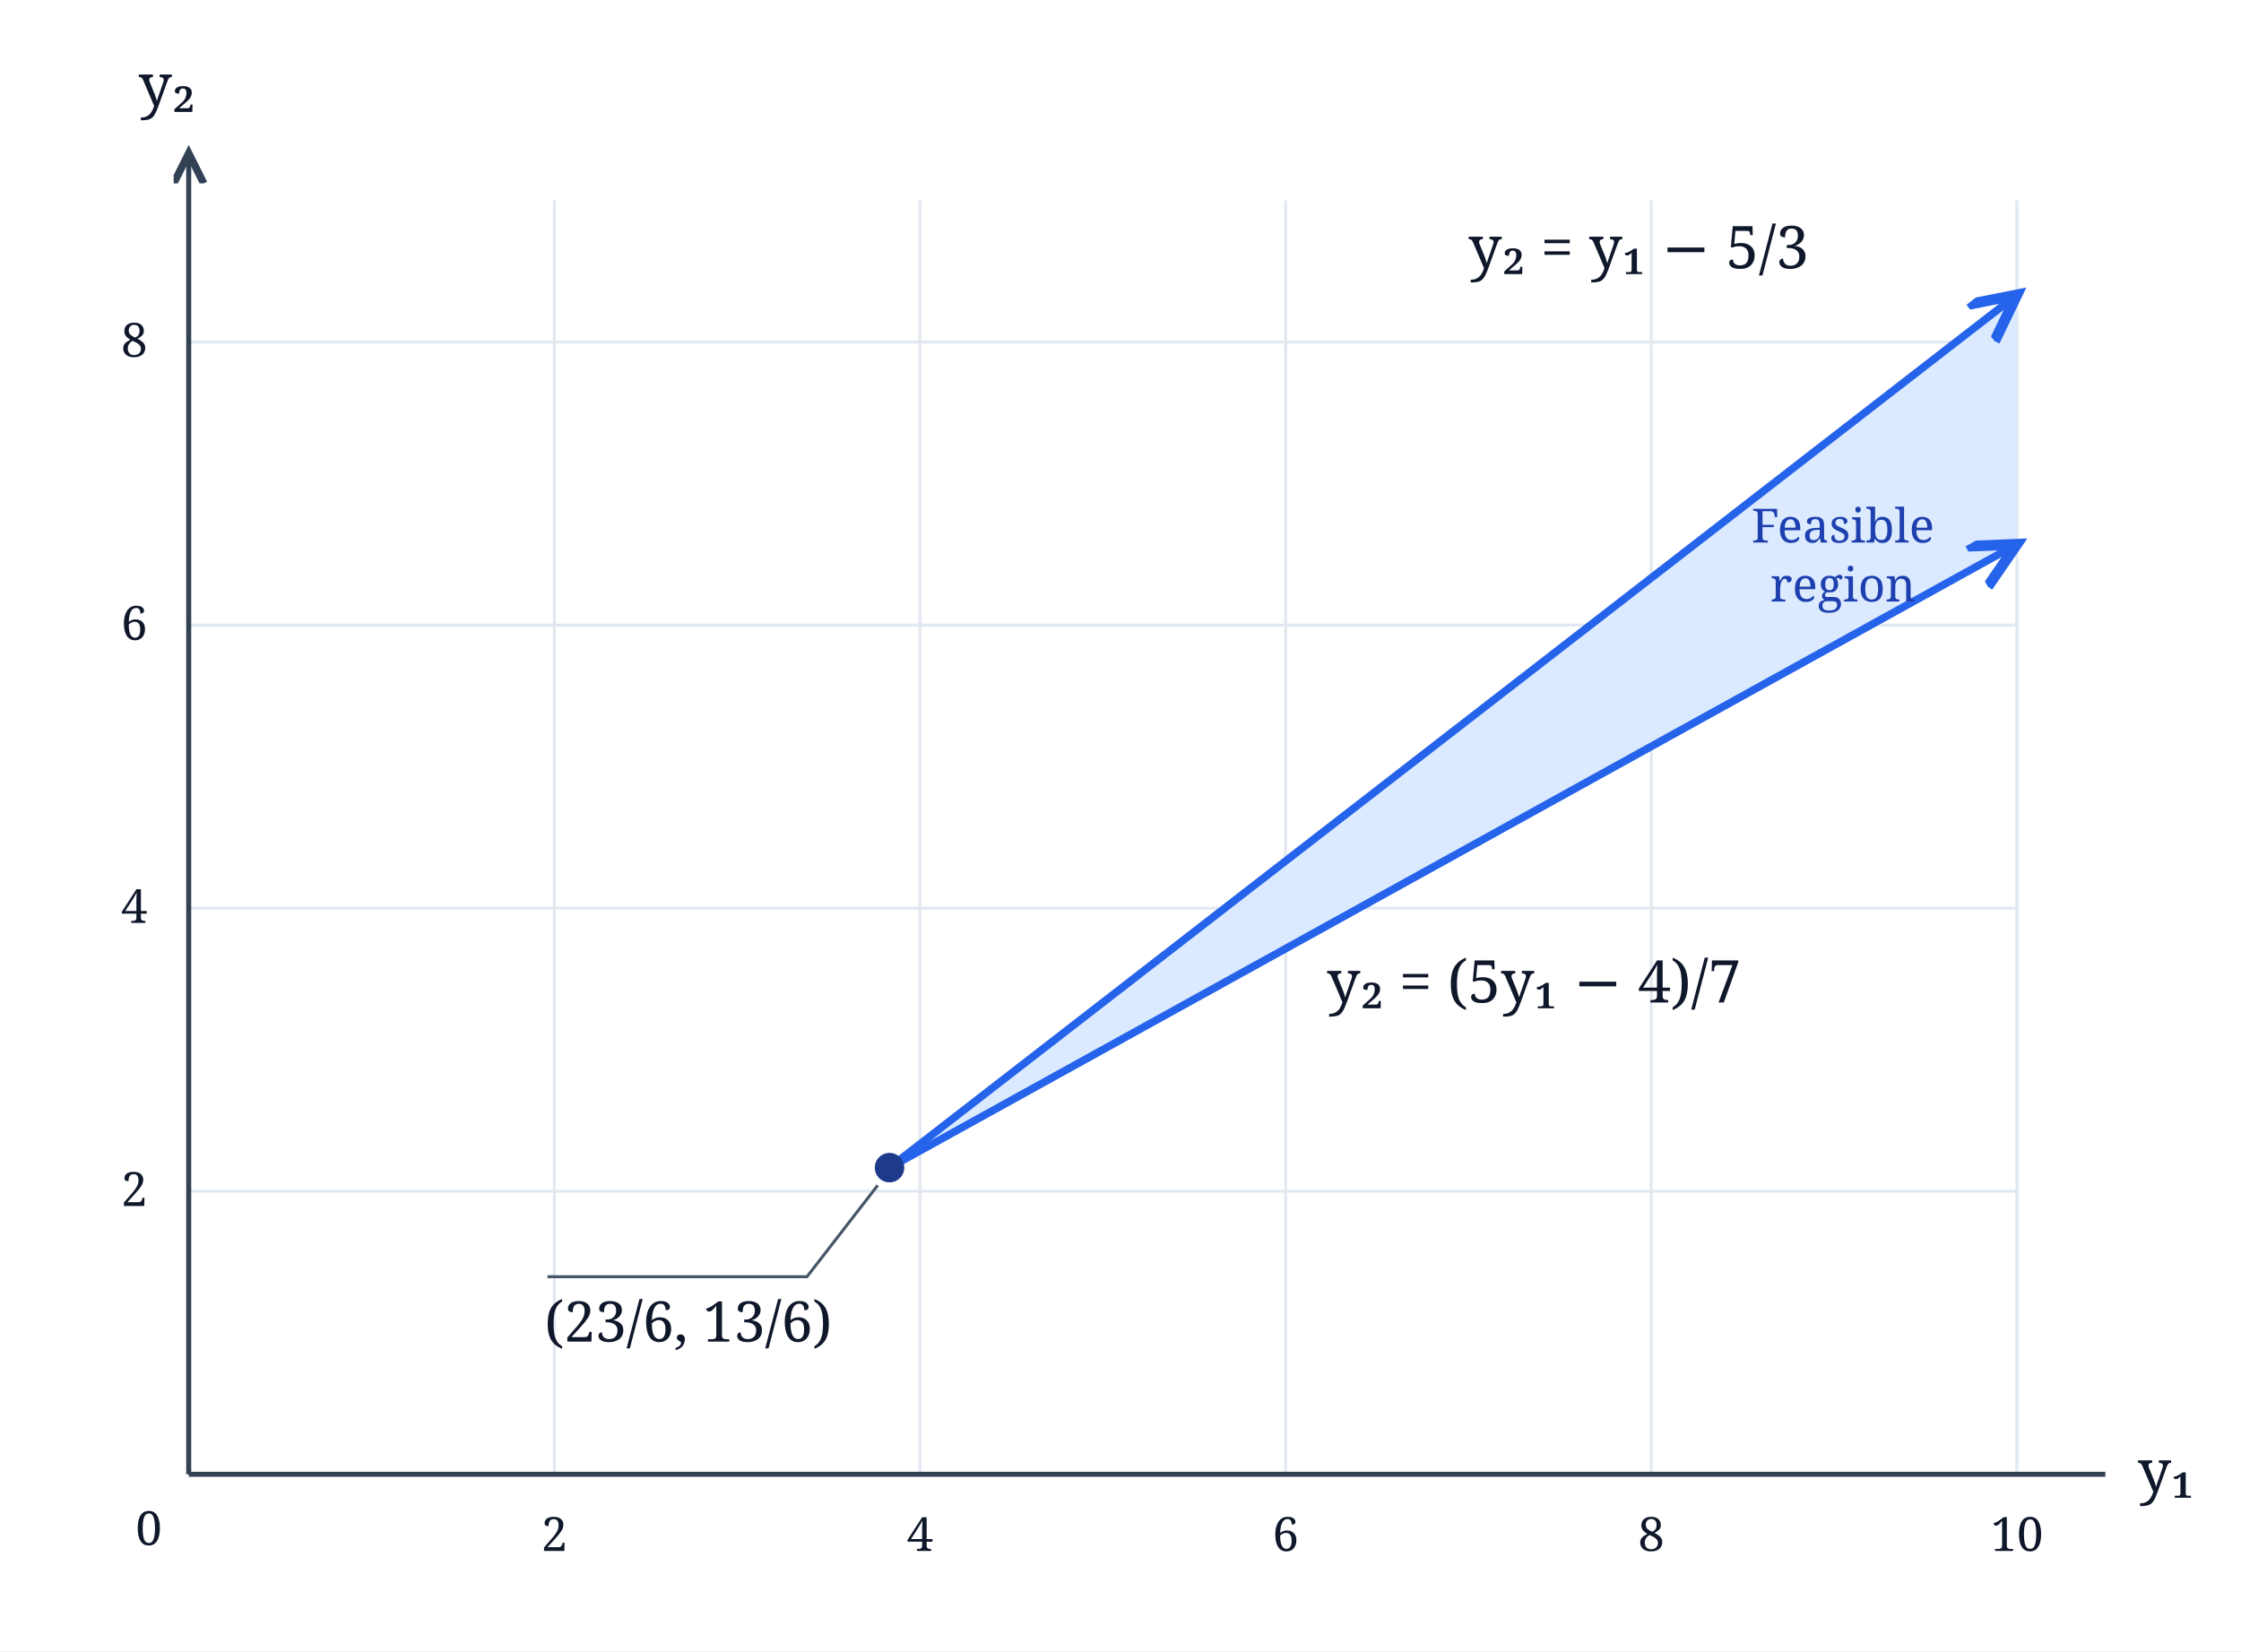
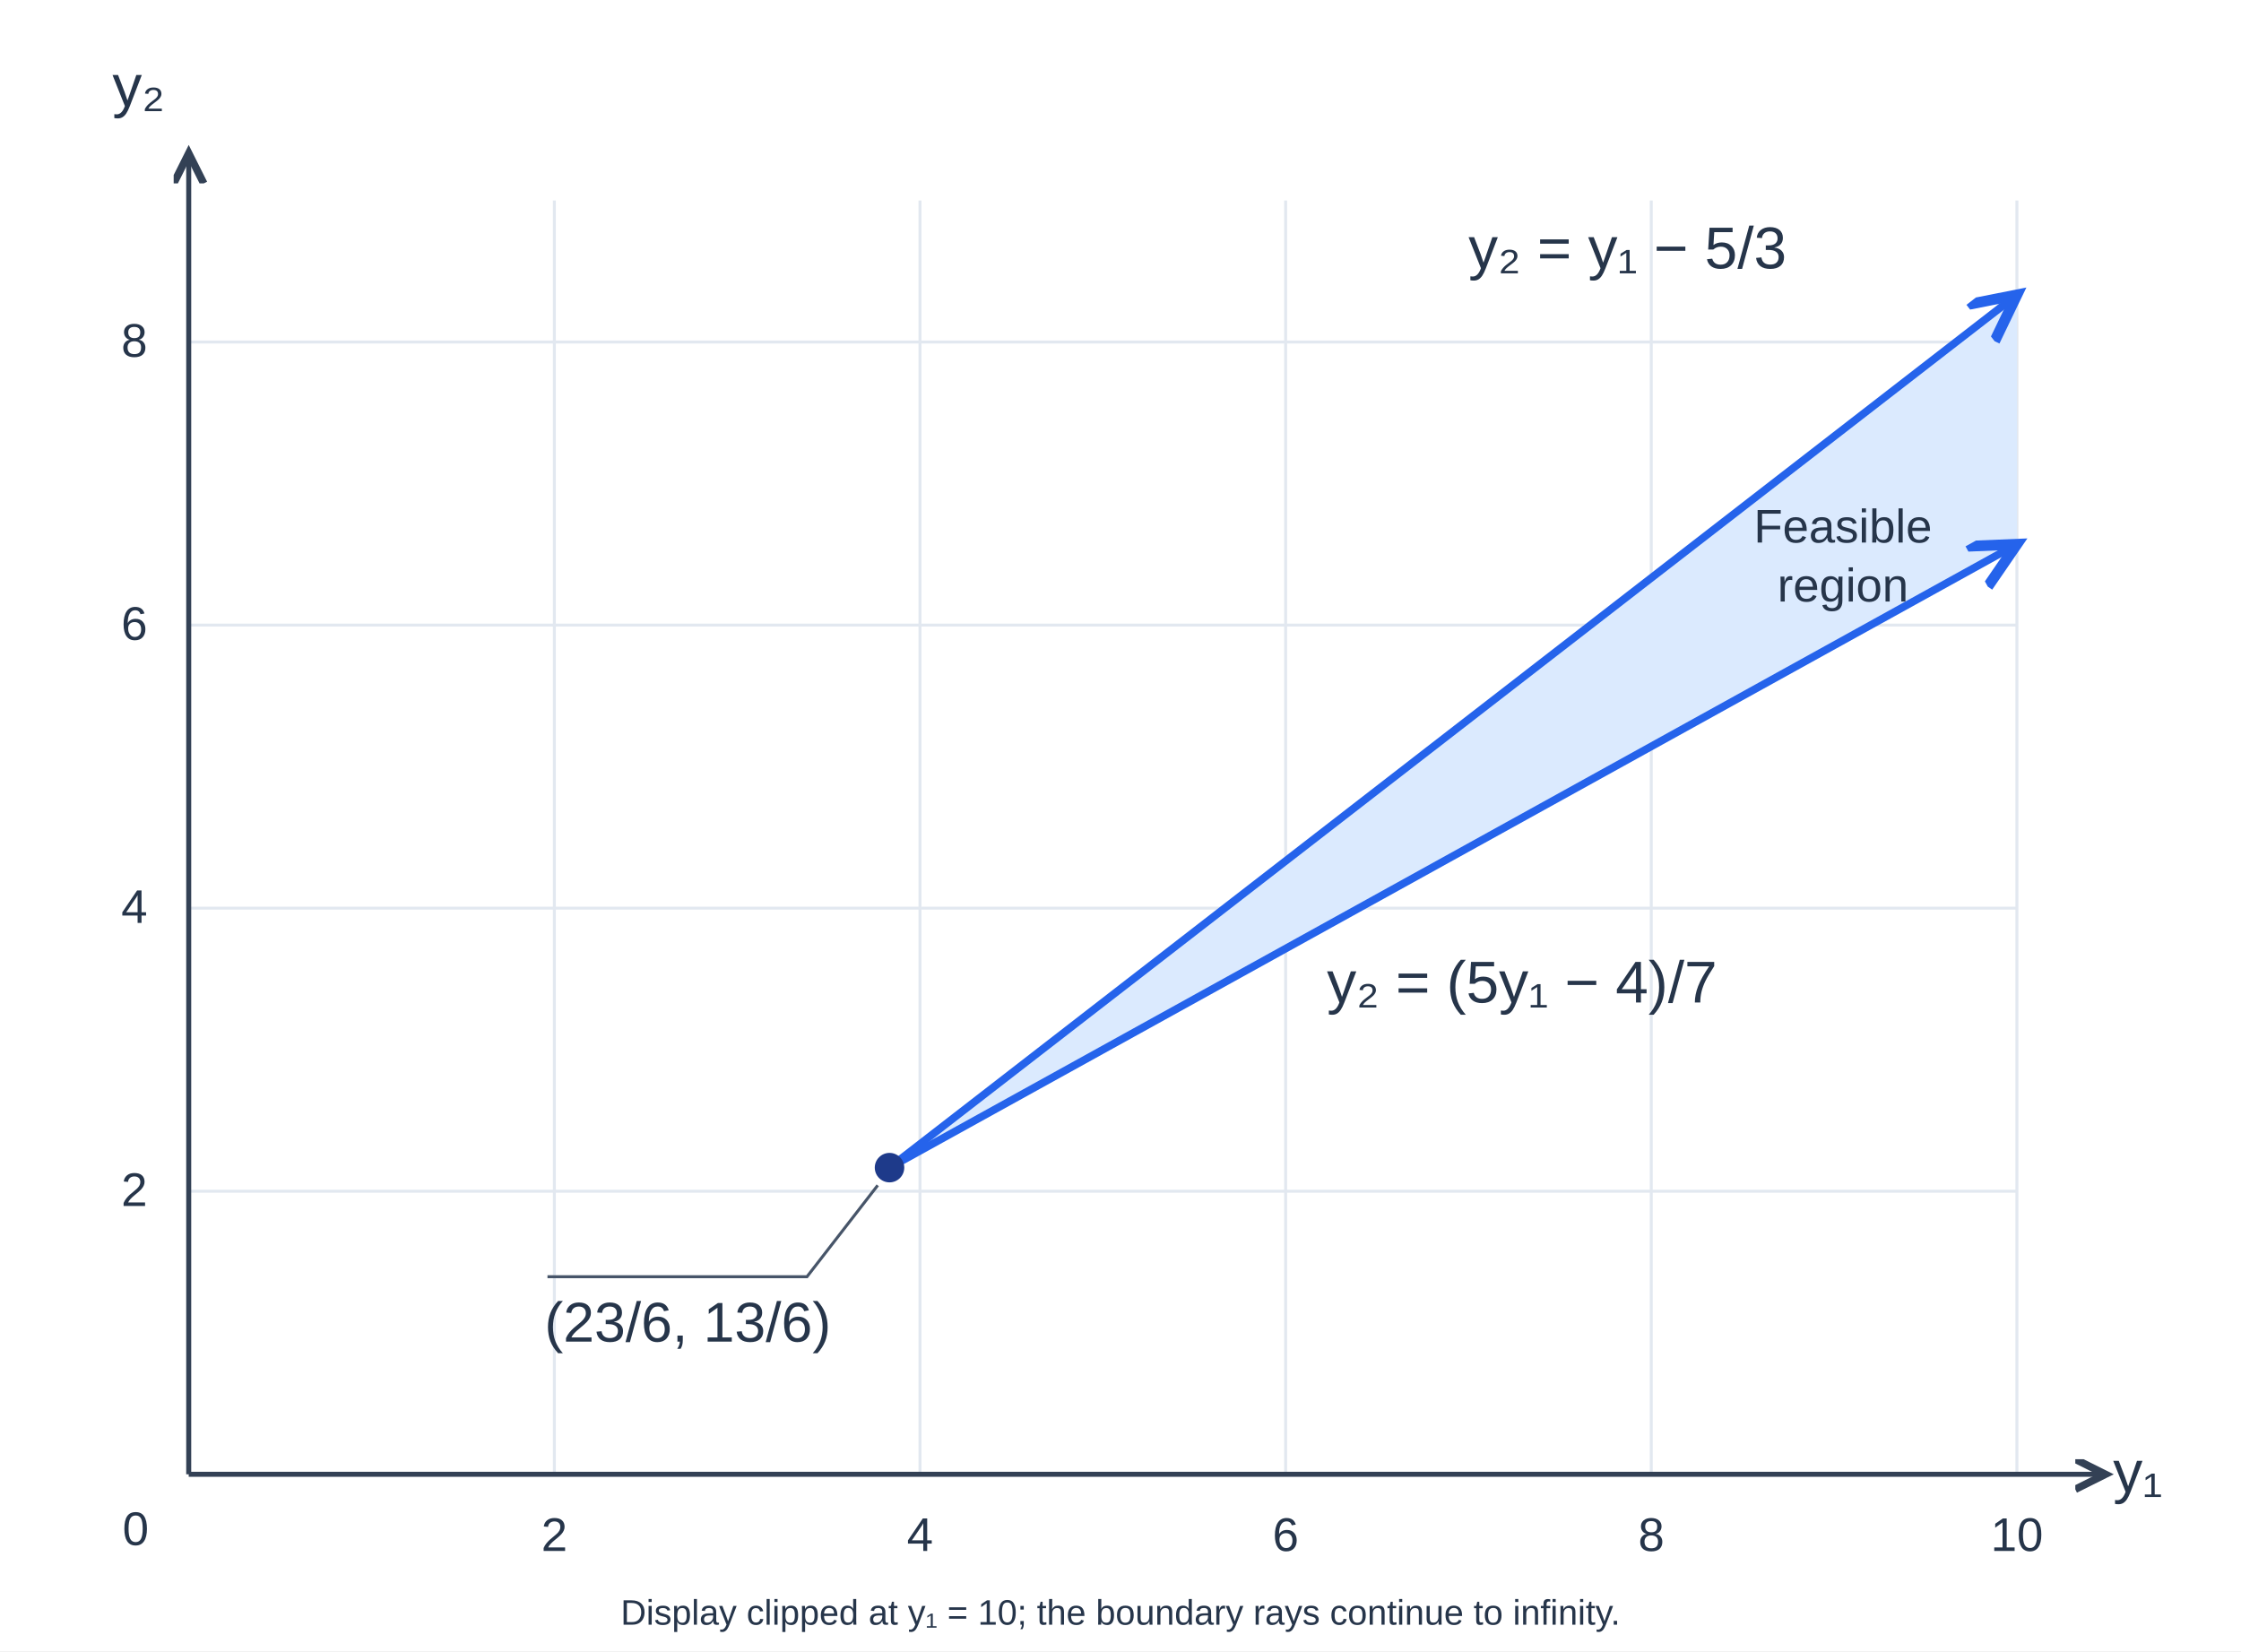
- <svg xmlns="http://www.w3.org/2000/svg" viewBox="0 0 760 560" role="img" aria-labelledby="title desc">
-   <defs>
-     <marker id="axis" markerWidth="8" markerHeight="8" refX="6" refY="3" orient="auto">
-       <path d="M0,0 L6,3 L0,6" fill="none" stroke="#334155" stroke-width="1.5" />
-     </marker>
-     <marker id="ray" markerWidth="8" markerHeight="8" refX="6" refY="3" orient="auto">
-       <path d="M0,0 L6,3 L0,6" fill="none" stroke="#2563eb" stroke-width="1.4" />
-     </marker>
-   </defs>
-   <rect width="760" height="560" fill="white" />
-   <g font-family="Georgia,serif" font-size="20" fill="#0f172a">
-     <path d="M188,68 V500" stroke="#e2e8f0" stroke-width="1" />
-     <text x="188" y="526" text-anchor="middle" font-size="16">2</text>
-     <path d="M312,68 V500" stroke="#e2e8f0" stroke-width="1" />
-     <text x="312" y="526" text-anchor="middle" font-size="16">4</text>
-     <path d="M436,68 V500" stroke="#e2e8f0" stroke-width="1" />
-     <text x="436" y="526" text-anchor="middle" font-size="16">6</text>
-     <path d="M560,68 V500" stroke="#e2e8f0" stroke-width="1" />
-     <text x="560" y="526" text-anchor="middle" font-size="16">8</text>
-     <path d="M684,68 V500" stroke="#e2e8f0" stroke-width="1" />
-     <text x="684" y="526" text-anchor="middle" font-size="16">10</text>
-     <path d="M64,404 H684" stroke="#e2e8f0" stroke-width="1" />
-     <text x="50" y="409" text-anchor="end" font-size="16">2</text>
-     <path d="M64,308 H684" stroke="#e2e8f0" stroke-width="1" />
-     <text x="50" y="313" text-anchor="end" font-size="16">4</text>
-     <path d="M64,212 H684" stroke="#e2e8f0" stroke-width="1" />
-     <text x="50" y="217" text-anchor="end" font-size="16">6</text>
-     <path d="M64,116 H684" stroke="#e2e8f0" stroke-width="1" />
-     <text x="50" y="121" text-anchor="end" font-size="16">8</text>
-     <polygon points="301.667,396.0 684,100.0 684,184.571" fill="#dbeafe" />
-     <path d="M64,500 H714 M64,500 V52" fill="none" stroke="#334155" stroke-width="1.7" marker-end="url(#axis)" />
-     <text x="725" y="506">y₁</text>
-     <text x="47" y="36">y₂</text>
-     <text x="46" y="524" font-size="16">0</text>
-     <path d="M301.667,396.0 L684,100.0" fill="none" stroke="#2563eb" stroke-width="2.6" marker-end="url(#ray)" />
-     <path d="M301.667,396.0 L684,184.571" fill="none" stroke="#2563eb" stroke-width="2.6" marker-end="url(#ray)" />
-     <circle cx="301.667" cy="396.0" r="5" fill="#1e3a8a" />
-     <path d="M297.667,402.0 l-24,31 h-88" fill="none" stroke="#475569" />
-     <text x="184.667" y="455.0" font-size="19">(23/6, 13/6)</text>
-     <text x="498" y="91">y₂ = y₁ − 5/3</text>
-     <text x="450" y="340">y₂ = (5y₁ − 4)/7</text>
-     <text x="625" y="184" text-anchor="middle" font-size="16" fill="#1e40af">Feasible</text>
-     <text x="625" y="204" text-anchor="middle" font-size="16" fill="#1e40af">region</text>
+ <svg xmlns="http://www.w3.org/2000/svg" viewBox="0 0 760 560" width="760" height="560" role="img" aria-labelledby="title description">
+   <rect width="100%" height="100%" fill="white" />
+   <g font-family="Arial, sans-serif" font-size="16" fill="#172b4d">
+     <defs>
+       <marker id="dual-arrow-axis" markerWidth="8" markerHeight="8" refX="6" refY="3" orient="auto">
+         <path d="M0,0 L6,3 L0,6" fill="none" stroke="#334155" stroke-width="1.5" />
+       </marker>
+       <marker id="dual-arrow-ray" markerWidth="8" markerHeight="8" refX="6" refY="3" orient="auto">
+         <path d="M0,0 L6,3 L0,6" fill="none" stroke="#2563eb" stroke-width="1.4" />
+       </marker>
+     </defs>
+     <line id="decoration-1" x1="188" y1="68" x2="188" y2="500" stroke="#e2e8f0" stroke-width="1" />
+     <text id="dual-x-tick-2" x="188" y="526" text-anchor="middle" font-size="16" fill="#26354a">2</text>
+     <line id="decoration-2" x1="312" y1="68" x2="312" y2="500" stroke="#e2e8f0" stroke-width="1" />
+     <text id="dual-x-tick-4" x="312" y="526" text-anchor="middle" font-size="16" fill="#26354a">4</text>
+     <line id="decoration-3" x1="436" y1="68" x2="436" y2="500" stroke="#e2e8f0" stroke-width="1" />
+     <text id="dual-x-tick-6" x="436" y="526" text-anchor="middle" font-size="16" fill="#26354a">6</text>
+     <line id="decoration-4" x1="560" y1="68" x2="560" y2="500" stroke="#e2e8f0" stroke-width="1" />
+     <text id="dual-x-tick-8" x="560" y="526" text-anchor="middle" font-size="16" fill="#26354a">8</text>
+     <line id="decoration-5" x1="684" y1="68" x2="684" y2="500" stroke="#e2e8f0" stroke-width="1" />
+     <text id="dual-x-tick-10" x="684" y="526" text-anchor="middle" font-size="16" fill="#26354a">10</text>
+     <line id="decoration-6" x1="64" y1="404" x2="684" y2="404" stroke="#e2e8f0" stroke-width="1" />
+     <text id="dual-y-tick-2" x="50" y="409" text-anchor="end" font-size="16" fill="#26354a">2</text>
+     <line id="decoration-7" x1="64" y1="308" x2="684" y2="308" stroke="#e2e8f0" stroke-width="1" />
+     <text id="dual-y-tick-4" x="50" y="313" text-anchor="end" font-size="16" fill="#26354a">4</text>
+     <line id="decoration-8" x1="64" y1="212" x2="684" y2="212" stroke="#e2e8f0" stroke-width="1" />
+     <text id="dual-y-tick-6" x="50" y="217" text-anchor="end" font-size="16" fill="#26354a">6</text>
+     <line id="decoration-9" x1="64" y1="116" x2="684" y2="116" stroke="#e2e8f0" stroke-width="1" />
+     <text id="dual-y-tick-8" x="50" y="121" text-anchor="end" font-size="16" fill="#26354a">8</text>
+     <polygon id="dual-region" points="684,100 684,184.571 301.667,396 684,100" fill="#dbeafe" stroke="none" stroke-width="2" />
+     <line id="dual-axis-x" x1="64" y1="500" x2="714" y2="500" stroke="#334155" stroke-width="1.7" marker-end="url(#dual-arrow-axis)" />
+     <line id="dual-axis-y" x1="64" y1="500" x2="64" y2="52" stroke="#334155" stroke-width="1.7" marker-end="url(#dual-arrow-axis)" />
+     <text id="dual-axis-label-x" x="725" y="506" text-anchor="middle" font-size="20" fill="#26354a">y₁</text>
+     <text id="dual-axis-label-y" x="47" y="36" text-anchor="middle" font-size="20" fill="#26354a">y₂</text>
+     <text id="decoration-10" x="46" y="524" text-anchor="middle" font-size="16" fill="#26354a">0</text>
+     <polyline id="dual-ray-0" points="301.667,396 684,100" fill="none" stroke="#2563eb" stroke-width="2.6" marker-end="url(#dual-arrow-ray)" />
+     <text id="dual-ray-label-0" x="498" y="91" text-anchor="start" font-size="20" fill="#26354a">y₂ = y₁ − 5/3</text>
+     <polyline id="dual-ray-1" points="301.667,396 684,184.571" fill="none" stroke="#2563eb" stroke-width="2.6" marker-end="url(#dual-arrow-ray)" />
+     <text id="dual-ray-label-1" x="450" y="340" text-anchor="start" font-size="20" fill="#26354a">y₂ = (5y₁ − 4)/7</text>
+     <circle id="dual-vertex" cx="301.667" cy="396" r="5" fill="#1e3a8a" stroke="none" stroke-width="2" />
+     <polyline id="dual-vertex-leader" points="297.667,402 273.667,433 185.667,433" fill="none" stroke="#475569" stroke-width="1" />
+     <text id="dual-vertex-label" x="184.667" y="455" text-anchor="start" font-size="19" fill="#26354a">(23/6, 13/6)</text>
+     <text id="decoration-11" x="625" y="184" text-anchor="middle" font-size="16" fill="#26354a">Feasible</text>
+     <text id="decoration-12" x="625" y="204" text-anchor="middle" font-size="16" fill="#26354a">region</text>
+     <text id="caption" x="380" y="551" text-anchor="middle" font-size="12" fill="#26354a">Display clipped at y₁ = 10; the boundary rays continue to infinity.</text>
  </g>
</svg>
